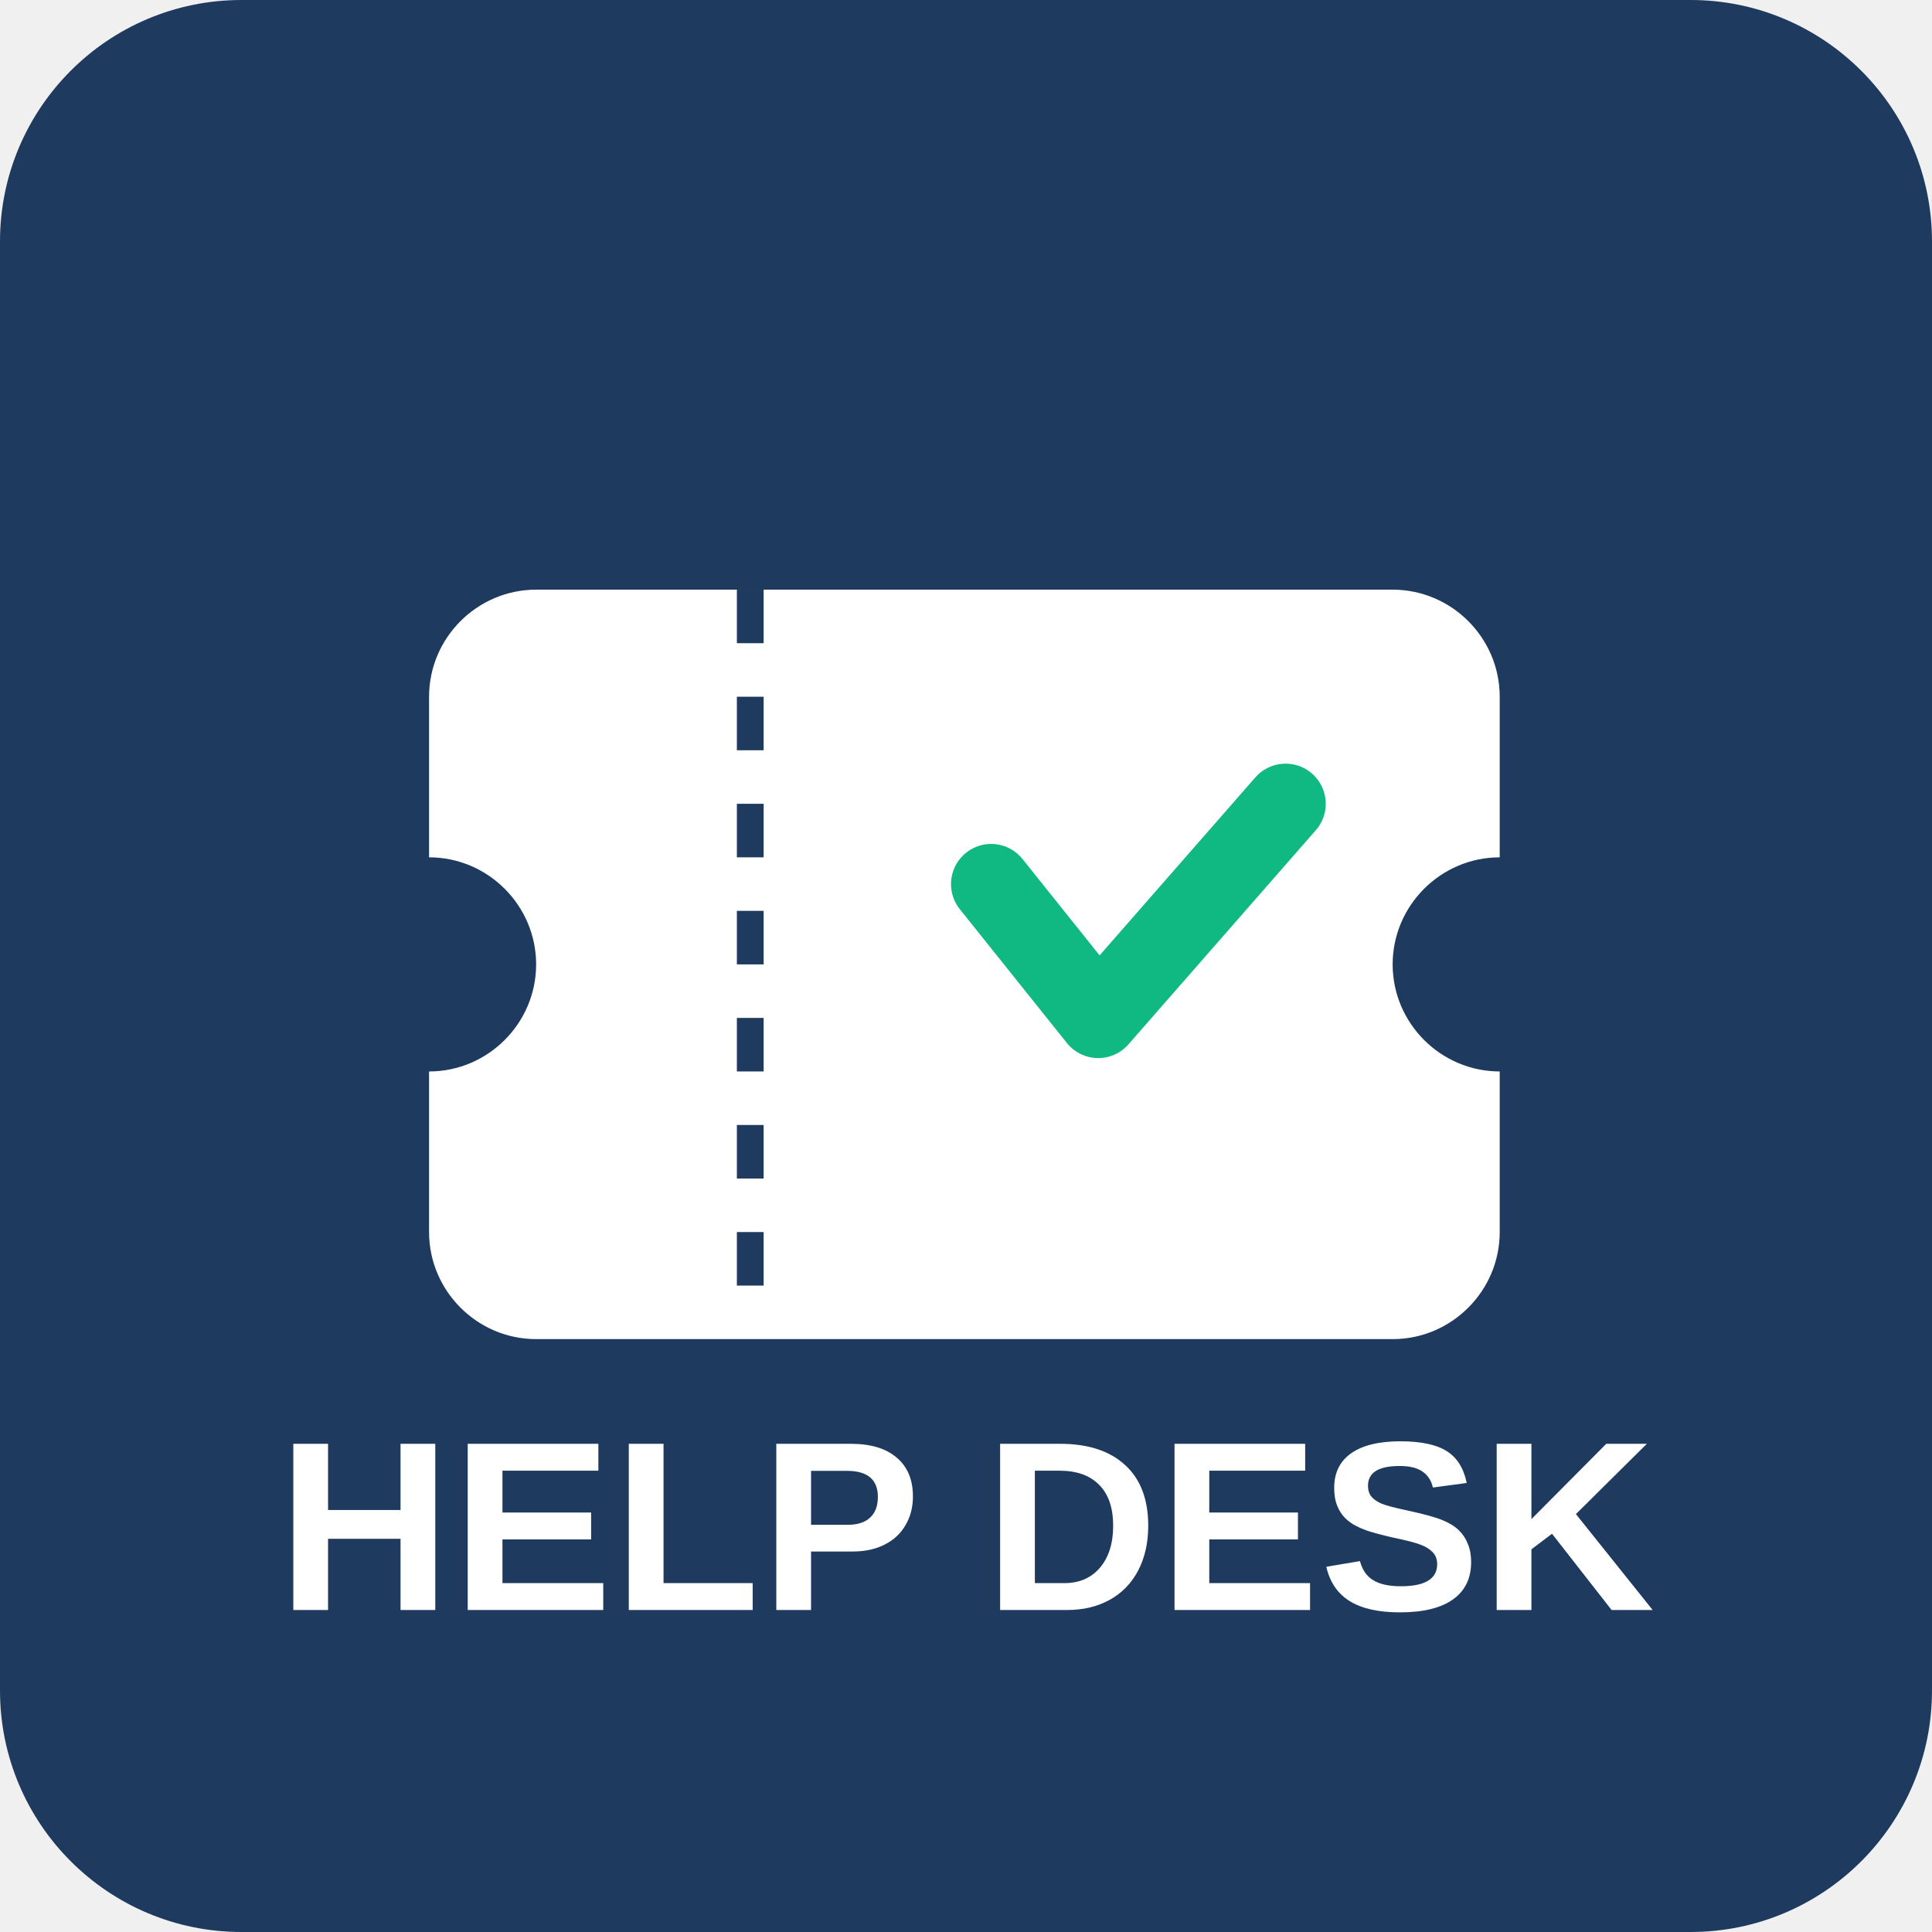
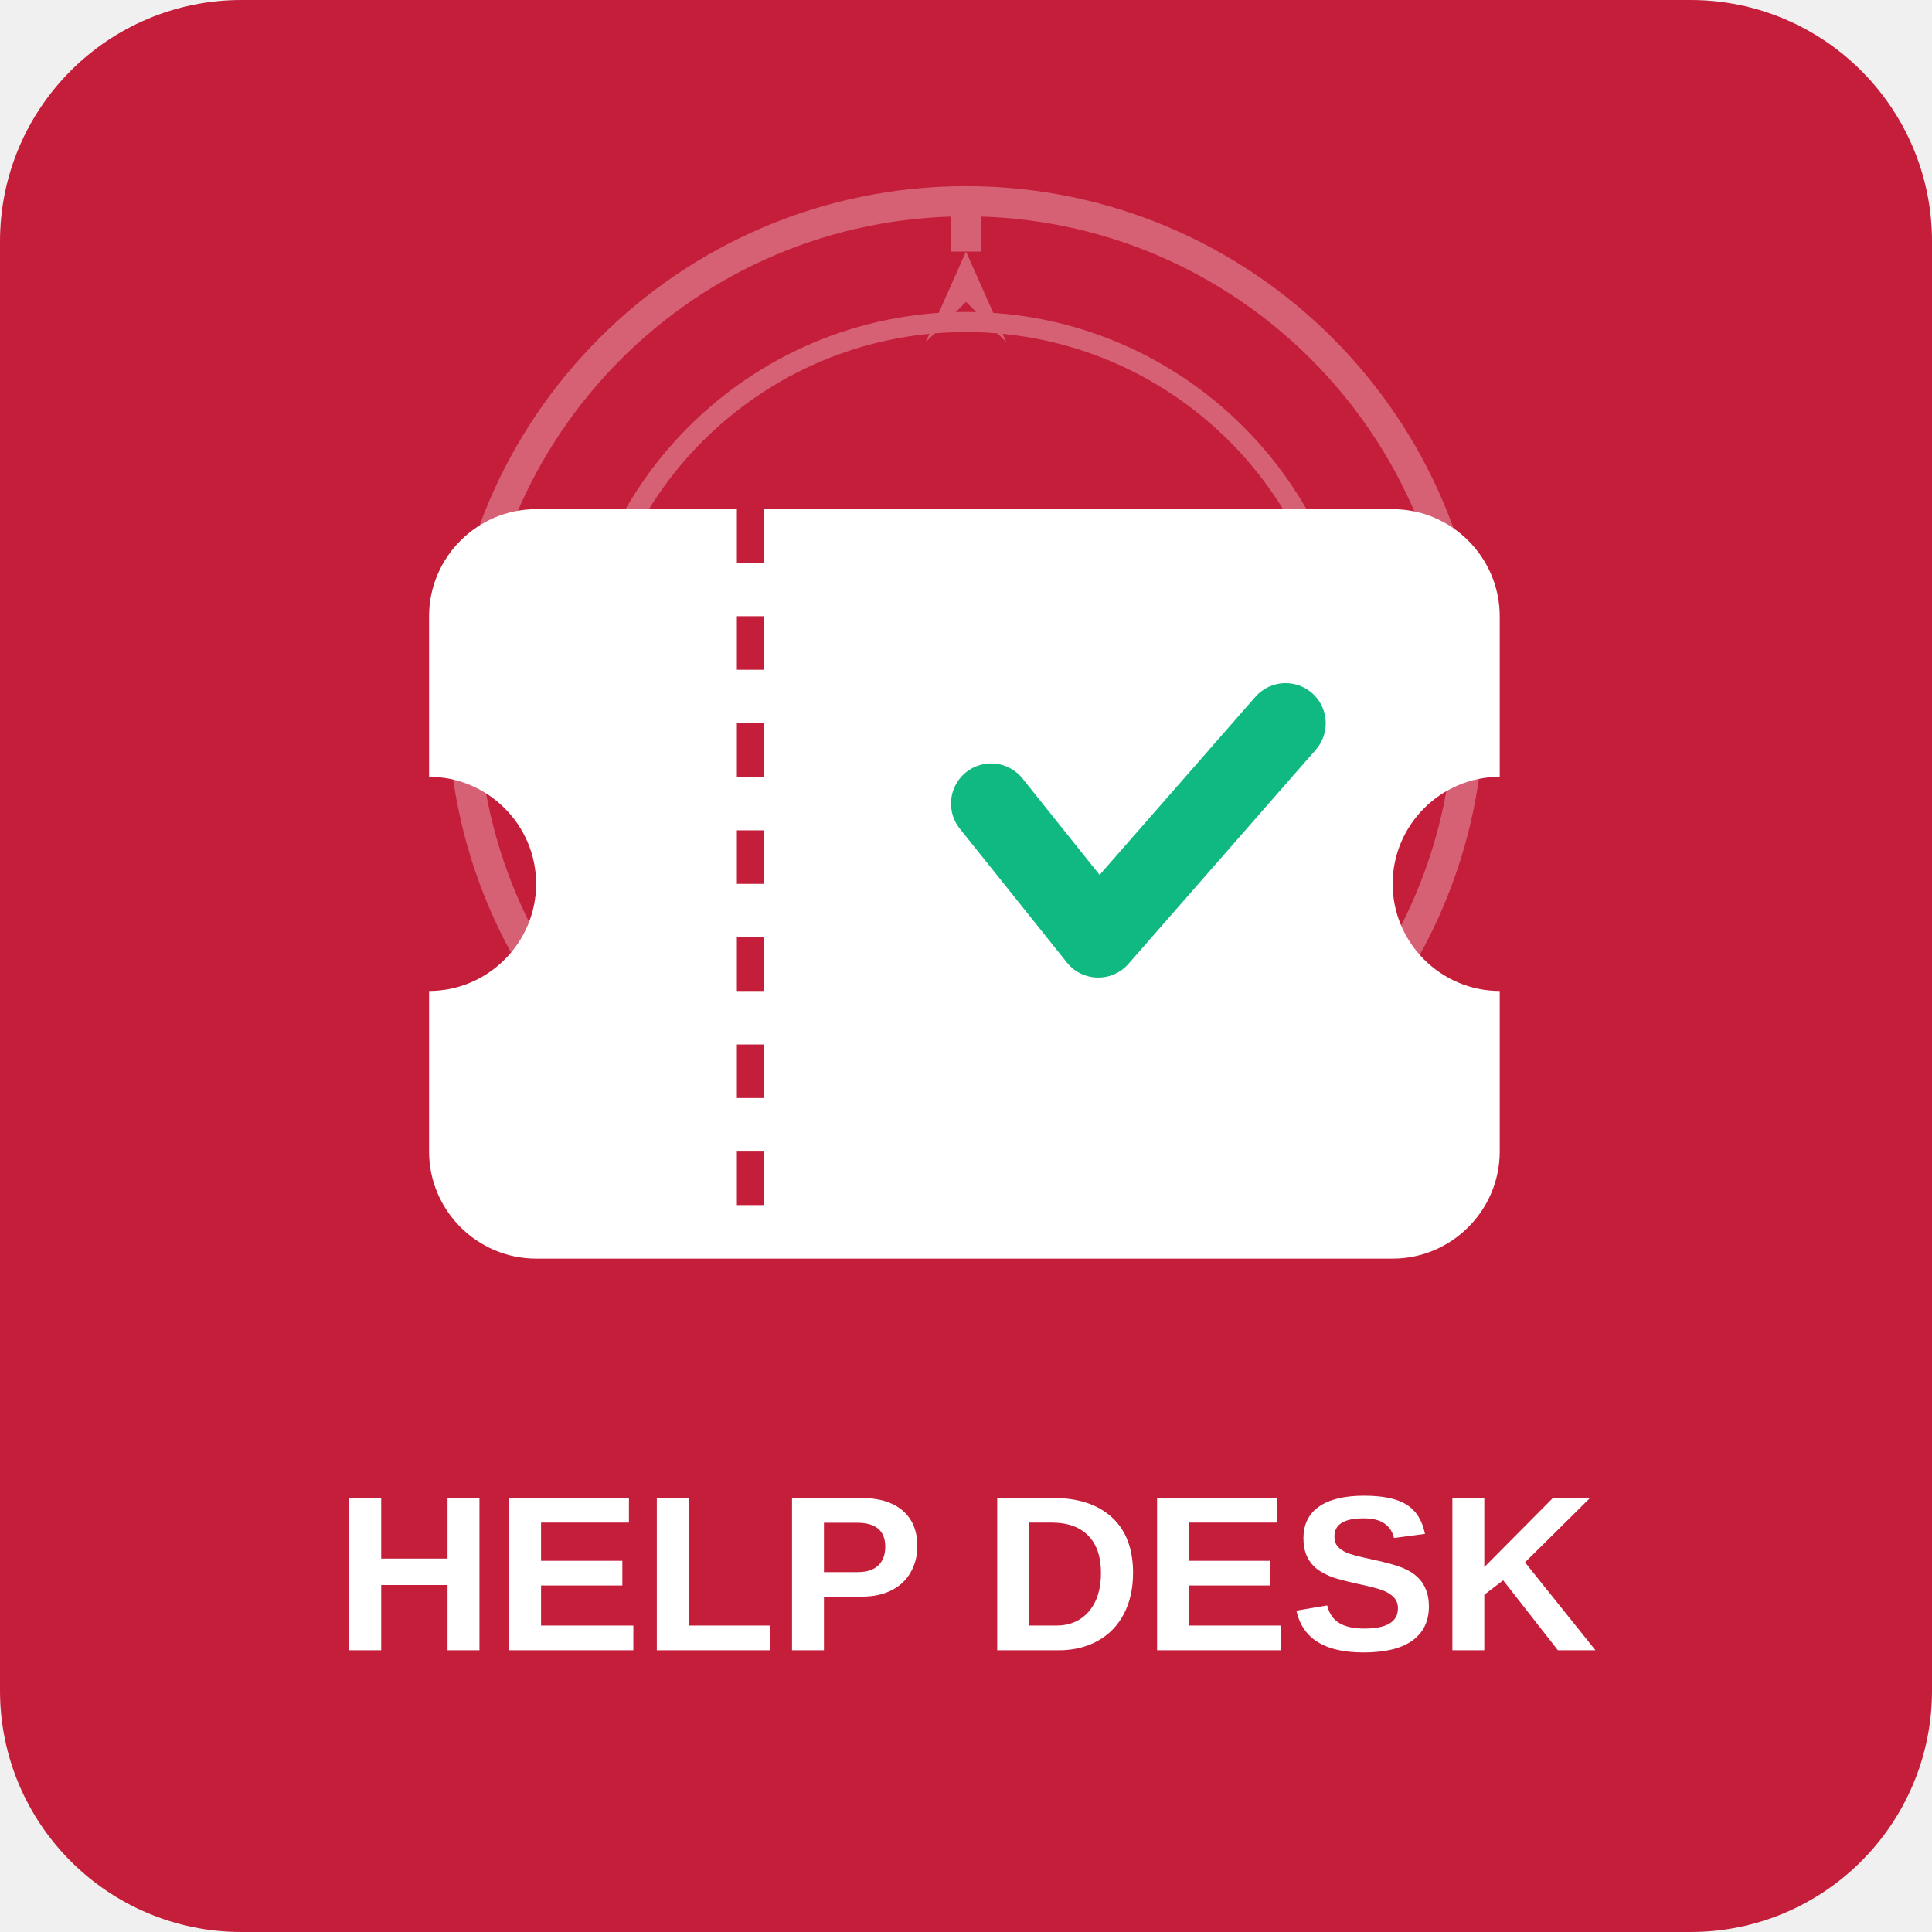
<svg xmlns="http://www.w3.org/2000/svg" viewBox="0 0 192 192">
-   <rect width="192" height="192" rx="24" fill="#1e3a5f" />
-   <g transform="translate(32, 32) scale(1.33)">
+   <rect width="192" height="192" rx="24" fill="#c41e3a" />
+   <g transform="translate(96, 70)" opacity="0.3">
+     <circle cx="0" cy="0" r="50" fill="none" stroke="white" stroke-width="3" />
+     <circle cx="0" cy="0" r="38" fill="none" stroke="white" stroke-width="2" />
+     <path d="M0 -50 L0 -45" stroke="white" stroke-width="3" />
+     <path d="M0 -45 L-4 -36 L0 -40 L4 -36 Z" fill="white" />
+     <path d="M0 50 L0 45" stroke="white" stroke-width="3" />
+     <path d="M0 45 L-4 36 L0 40 L4 36 Z" fill="white" />
+     <path d="M50 0 L45 0" stroke="white" stroke-width="3" />
+     <path d="M45 0 L36 -4 L40 0 L36 4 Z" fill="white" />
+     <path d="M-50 0 L-45 0" stroke="white" stroke-width="3" />
+     <path d="M-45 0 L-36 -4 L-40 0 L-36 4 Z" fill="white" />
+   </g>
+   <g transform="translate(32, 24) scale(1.33)">
    <path d="M16 20H80C84.4 20 88 23.6 88 28V40C83.6 40 80 43.6 80 48C80 52.4 83.6 56 88 56V68C88 72.4 84.4 76 80 76H16C11.6 76 8 72.4 8 68V56C12.4 56 16 52.4 16 48C16 43.6 12.4 40 8 40V28C8 23.6 11.6 20 16 20Z" fill="white" />
-     <path d="M32 20V76" stroke="#1e3a5f" stroke-width="2" stroke-dasharray="4 4" />
+     <path d="M32 20V76" stroke="#c41e3a" stroke-width="2" stroke-dasharray="4 4" />
    <path d="M50 42L58 52L72 36" stroke="#10b981" stroke-width="6" stroke-linecap="round" stroke-linejoin="round" fill="none" />
  </g>
-   <text x="96" y="160" font-family="Arial, sans-serif" font-size="24" font-weight="bold" fill="white" text-anchor="middle">HELP DESK</text>
+   <text x="96" y="164" font-family="Arial, sans-serif" font-size="22" font-weight="bold" fill="white" text-anchor="middle">HELP DESK</text>
</svg>
